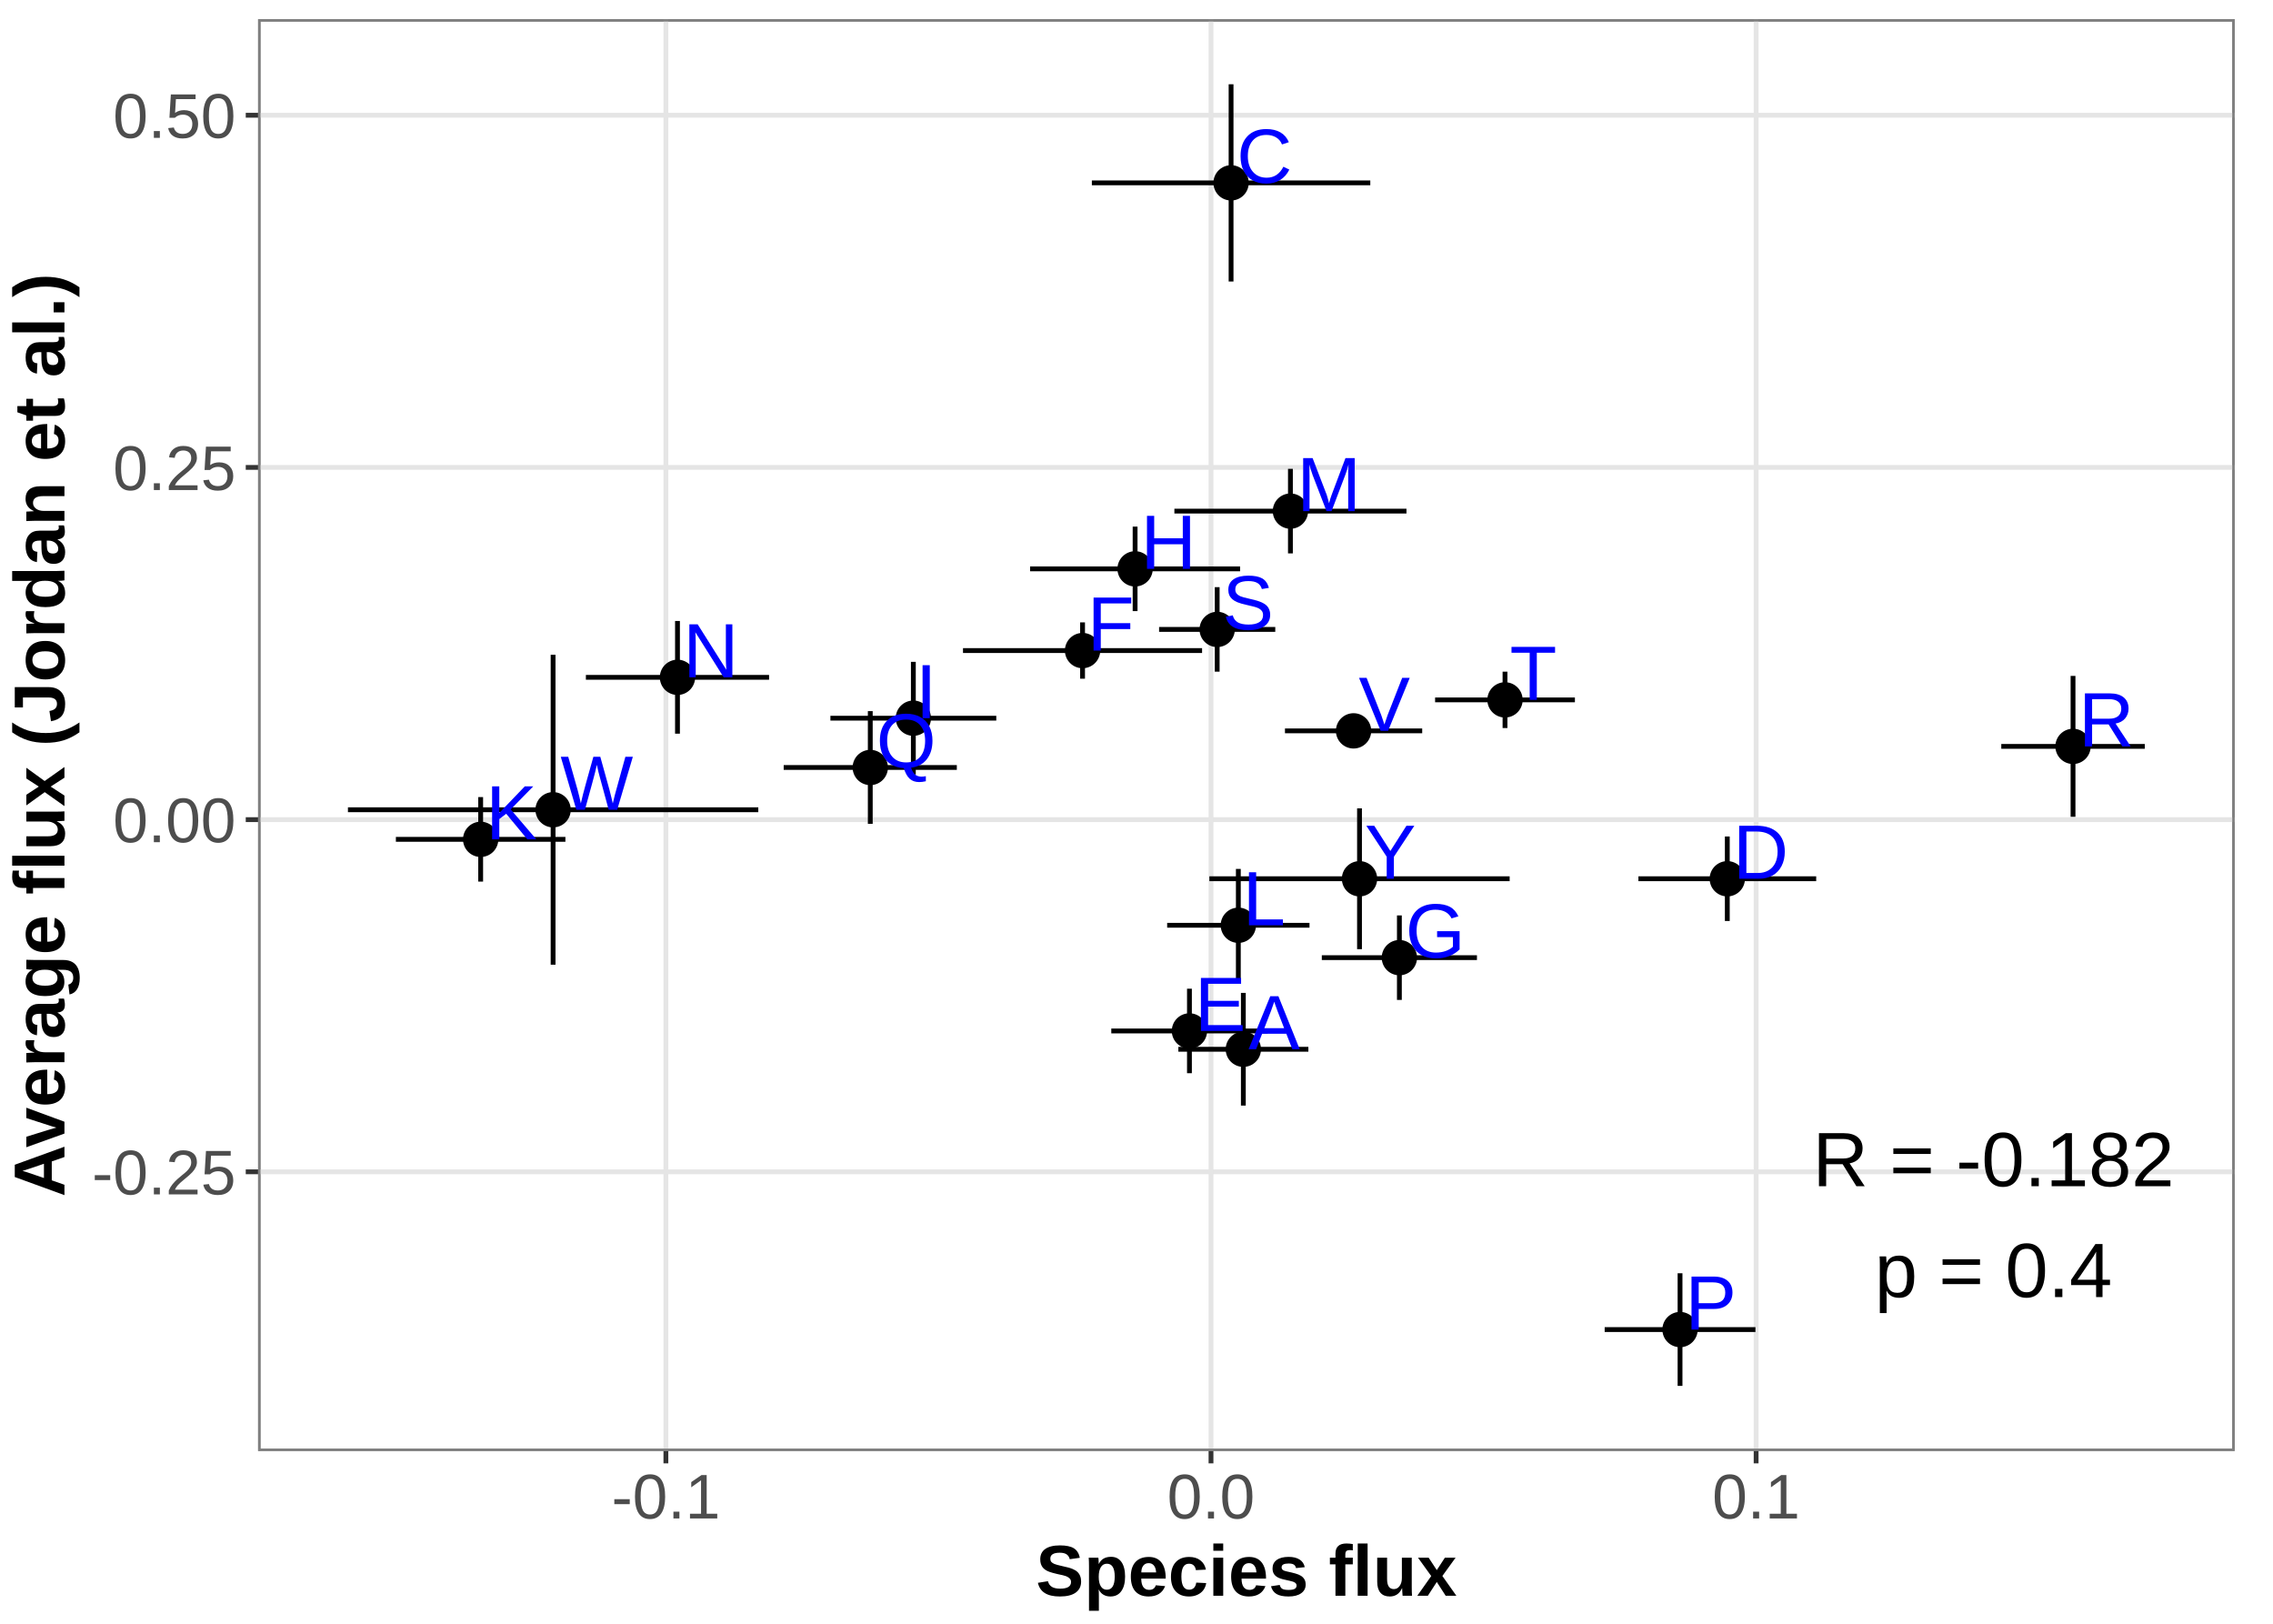
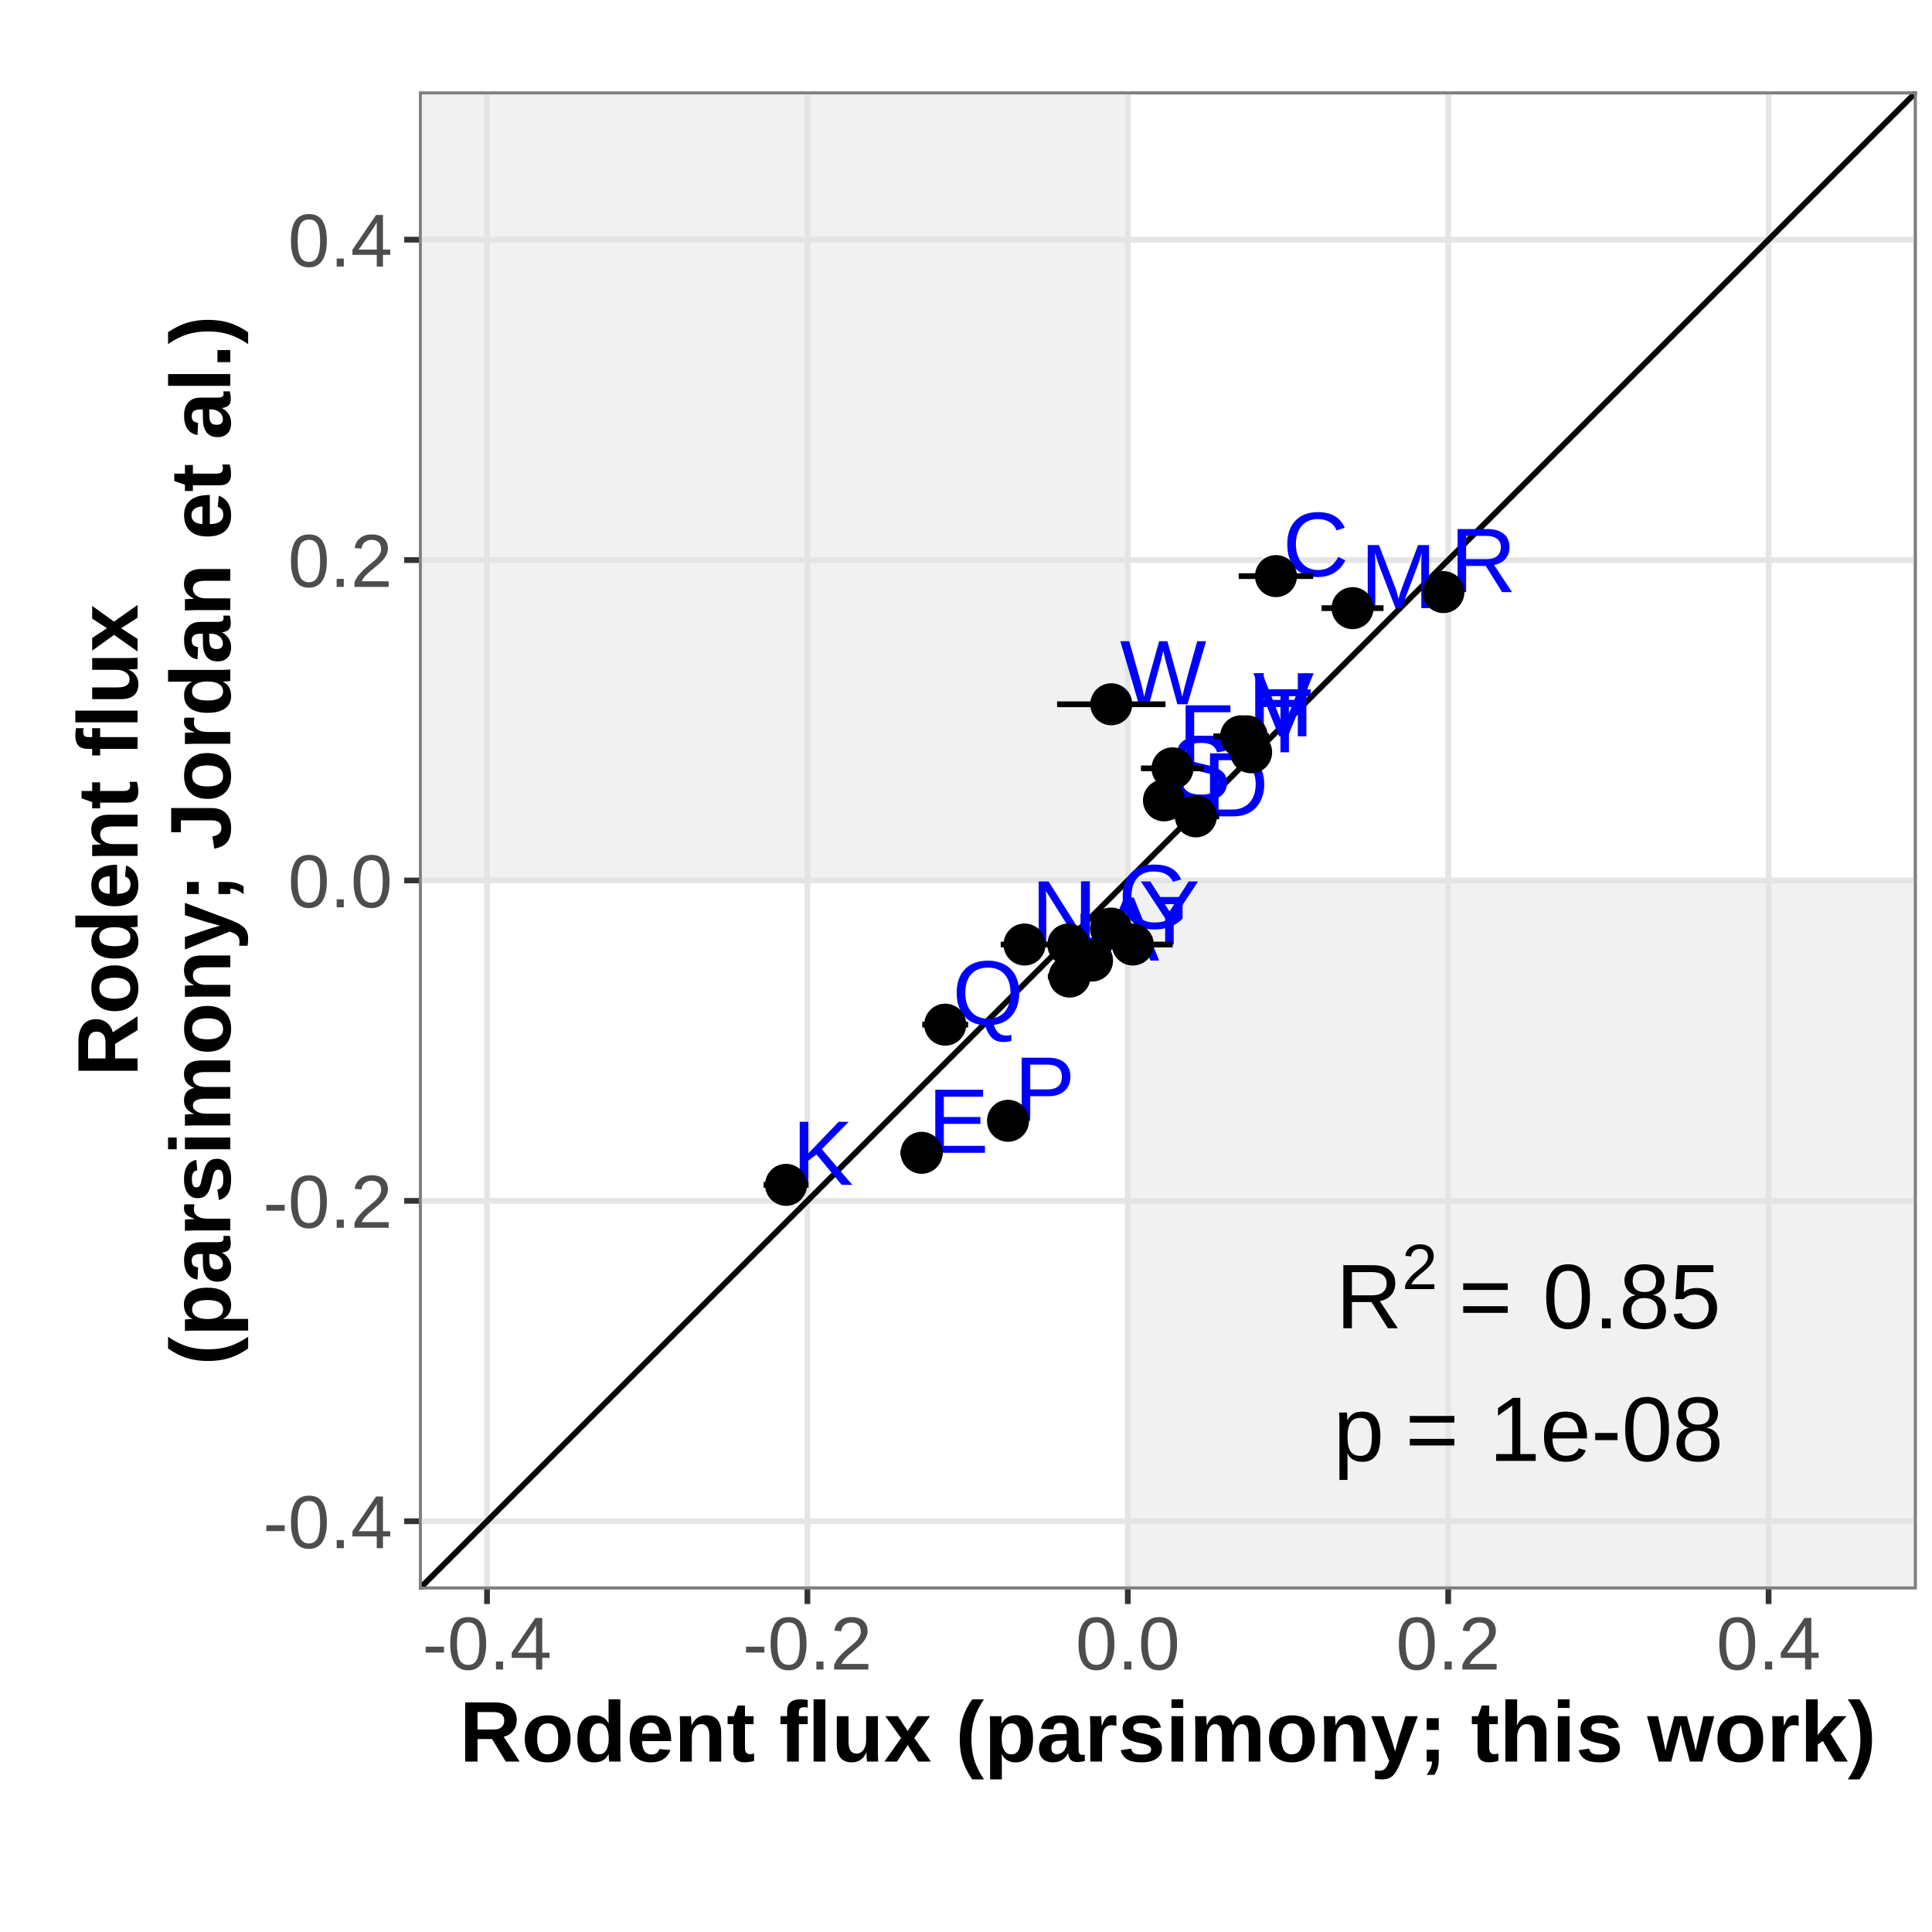
- <svg xmlns="http://www.w3.org/2000/svg" class="svglite" width="504.00pt" height="360.00pt" viewBox="0 0 504.00 360.00">
+ <svg xmlns="http://www.w3.org/2000/svg" class="svglite" width="360.00pt" height="360.00pt" viewBox="0 0 360.00 360.00">
  <defs>
    <style type="text/css">
    .svglite line, .svglite polyline, .svglite polygon, .svglite path, .svglite rect, .svglite circle {
      fill: none;
      stroke: #000000;
      stroke-linecap: round;
      stroke-linejoin: round;
      stroke-miterlimit: 10.00;
    }
    .svglite text {
      white-space: pre;
    }
  </style>
  </defs>
  <rect width="100%" height="100%" style="stroke: none; fill: #FFFFFF;" />
  <defs>
-     <clipPath id="cpMC4wMHw1MDQuMDB8MC4wMHwzNjAuMDA=">
-       <rect x="0.00" y="0.00" width="504.00" height="360.00" />
+     <clipPath id="cpMC4wMHwzNjAuMDB8MC4wMHwzNjAuMDA=">
+       <rect x="0.00" y="0.00" width="360.00" height="360.00" />
    </clipPath>
  </defs>
-   <g clip-path="url(#cpMC4wMHw1MDQuMDB8MC4wMHwzNjAuMDA=)">
-     <rect x="0.00" y="0.00" width="504.00" height="360.00" style="stroke-width: 1.07; stroke: #FFFFFF; fill: #FFFFFF;" />
-   </g>
+   <g clip-path="url(#cpMC4wMHwzNjAuMDB8MC4wMHwzNjAuMDA=)">
+ </g>
  <defs>
-     <clipPath id="cpNTcuMjN8NDk1LjUwfDQuMjV8MzIxLjcw">
-       <rect x="57.23" y="4.25" width="438.27" height="317.45" />
+     <clipPath id="cpMC4wMHwzNjAuMDB8MTQuMjF8MzQ1Ljc5">
+       <rect x="0.00" y="14.21" width="360.00" height="331.57" />
    </clipPath>
  </defs>
-   <g clip-path="url(#cpNTcuMjN8NDk1LjUwfDQuMjV8MzIxLjcw)">
-     <rect x="57.23" y="4.25" width="438.27" height="317.45" style="stroke-width: 1.07; stroke: #7F7F7F; fill: #FFFFFF;" />
-     <polyline points="57.23,259.80 495.50,259.80 " style="stroke-width: 1.07; stroke: #E5E5E5; stroke-linecap: butt;" />
-     <polyline points="57.23,181.72 495.50,181.72 " style="stroke-width: 1.07; stroke: #E5E5E5; stroke-linecap: butt;" />
-     <polyline points="57.23,103.63 495.50,103.63 " style="stroke-width: 1.07; stroke: #E5E5E5; stroke-linecap: butt;" />
-     <polyline points="57.23,25.55 495.50,25.55 " style="stroke-width: 1.07; stroke: #E5E5E5; stroke-linecap: butt;" />
-     <polyline points="147.65,321.70 147.65,4.25 " style="stroke-width: 1.07; stroke: #E5E5E5; stroke-linecap: butt;" />
-     <polyline points="268.52,321.70 268.52,4.25 " style="stroke-width: 1.07; stroke: #E5E5E5; stroke-linecap: butt;" />
-     <polyline points="389.39,321.70 389.39,4.25 " style="stroke-width: 1.07; stroke: #E5E5E5; stroke-linecap: butt;" />
-     <text x="442.01" y="262.99" text-anchor="middle" style="font-size: 17.07px; font-family: &quot;Arial&quot;;" textLength="89.62px" lengthAdjust="spacingAndGlyphs">R =  -0.182 </text>
-     <text x="442.01" y="287.57" text-anchor="middle" style="font-size: 17.07px; font-family: &quot;Arial&quot;;" textLength="62.12px" lengthAdjust="spacingAndGlyphs"> p =  0.4</text>
-     <line x1="261.28" y1="232.63" x2="290.11" y2="232.63" style="stroke-width: 1.07; stroke-linecap: butt;" />
-     <line x1="242.10" y1="40.54" x2="303.84" y2="40.54" style="stroke-width: 1.07; stroke-linecap: butt;" />
-     <line x1="363.29" y1="194.83" x2="402.71" y2="194.83" style="stroke-width: 1.07; stroke-linecap: butt;" />
-     <line x1="246.41" y1="228.57" x2="281.08" y2="228.57" style="stroke-width: 1.07; stroke-linecap: butt;" />
-     <line x1="213.53" y1="144.24" x2="266.54" y2="144.24" style="stroke-width: 1.07; stroke-linecap: butt;" />
-     <line x1="293.09" y1="212.32" x2="327.49" y2="212.32" style="stroke-width: 1.07; stroke-linecap: butt;" />
-     <line x1="228.40" y1="126.12" x2="274.97" y2="126.12" style="stroke-width: 1.07; stroke-linecap: butt;" />
-     <line x1="184.13" y1="159.23" x2="220.91" y2="159.23" style="stroke-width: 1.07; stroke-linecap: butt;" />
-     <line x1="87.78" y1="186.09" x2="125.37" y2="186.09" style="stroke-width: 1.07; stroke-linecap: butt;" />
-     <line x1="258.80" y1="205.14" x2="290.36" y2="205.14" style="stroke-width: 1.07; stroke-linecap: butt;" />
-     <line x1="260.40" y1="113.32" x2="311.86" y2="113.32" style="stroke-width: 1.07; stroke-linecap: butt;" />
-     <line x1="129.91" y1="150.17" x2="170.53" y2="150.17" style="stroke-width: 1.07; stroke-linecap: butt;" />
-     <line x1="355.81" y1="294.78" x2="389.24" y2="294.78" style="stroke-width: 1.07; stroke-linecap: butt;" />
-     <line x1="173.77" y1="170.16" x2="212.16" y2="170.16" style="stroke-width: 1.07; stroke-linecap: butt;" />
-     <line x1="443.75" y1="165.48" x2="475.57" y2="165.48" style="stroke-width: 1.07; stroke-linecap: butt;" />
-     <line x1="257.01" y1="139.55" x2="282.77" y2="139.55" style="stroke-width: 1.07; stroke-linecap: butt;" />
-     <line x1="318.21" y1="155.17" x2="349.21" y2="155.17" style="stroke-width: 1.07; stroke-linecap: butt;" />
-     <line x1="284.92" y1="162.04" x2="315.35" y2="162.04" style="stroke-width: 1.07; stroke-linecap: butt;" />
-     <line x1="77.15" y1="179.53" x2="168.14" y2="179.53" style="stroke-width: 1.07; stroke-linecap: butt;" />
-     <line x1="268.16" y1="194.83" x2="334.74" y2="194.83" style="stroke-width: 1.07; stroke-linecap: butt;" />
-     <circle cx="275.69" cy="232.63" r="2.84" style="stroke-width: 1.42; fill: #000000;" />
-     <circle cx="272.97" cy="40.54" r="2.84" style="stroke-width: 1.42; fill: #000000;" />
-     <circle cx="383.00" cy="194.83" r="2.84" style="stroke-width: 1.42; fill: #000000;" />
-     <circle cx="263.74" cy="228.57" r="2.84" style="stroke-width: 1.42; fill: #000000;" />
-     <circle cx="240.04" cy="144.24" r="2.84" style="stroke-width: 1.42; fill: #000000;" />
-     <circle cx="310.29" cy="212.32" r="2.84" style="stroke-width: 1.42; fill: #000000;" />
-     <circle cx="251.69" cy="126.12" r="2.84" style="stroke-width: 1.42; fill: #000000;" />
-     <circle cx="202.52" cy="159.23" r="2.84" style="stroke-width: 1.42; fill: #000000;" />
-     <circle cx="106.58" cy="186.09" r="2.84" style="stroke-width: 1.42; fill: #000000;" />
-     <circle cx="274.58" cy="205.14" r="2.84" style="stroke-width: 1.42; fill: #000000;" />
-     <circle cx="286.13" cy="113.32" r="2.84" style="stroke-width: 1.42; fill: #000000;" />
-     <circle cx="150.22" cy="150.17" r="2.84" style="stroke-width: 1.42; fill: #000000;" />
-     <circle cx="372.52" cy="294.78" r="2.84" style="stroke-width: 1.42; fill: #000000;" />
-     <circle cx="192.97" cy="170.16" r="2.84" style="stroke-width: 1.42; fill: #000000;" />
-     <circle cx="459.66" cy="165.48" r="2.84" style="stroke-width: 1.42; fill: #000000;" />
-     <circle cx="269.89" cy="139.55" r="2.84" style="stroke-width: 1.42; fill: #000000;" />
-     <circle cx="333.71" cy="155.17" r="2.84" style="stroke-width: 1.42; fill: #000000;" />
-     <circle cx="300.13" cy="162.04" r="2.84" style="stroke-width: 1.42; fill: #000000;" />
-     <circle cx="122.64" cy="179.53" r="2.84" style="stroke-width: 1.42; fill: #000000;" />
-     <circle cx="301.45" cy="194.83" r="2.84" style="stroke-width: 1.42; fill: #000000;" />
-     <line x1="275.69" y1="245.12" x2="275.69" y2="220.13" style="stroke-width: 1.07; stroke-linecap: butt;" />
-     <line x1="272.97" y1="62.41" x2="272.97" y2="18.68" style="stroke-width: 1.07; stroke-linecap: butt;" />
-     <line x1="383.00" y1="204.20" x2="383.00" y2="185.46" style="stroke-width: 1.07; stroke-linecap: butt;" />
-     <line x1="263.74" y1="237.94" x2="263.74" y2="219.20" style="stroke-width: 1.07; stroke-linecap: butt;" />
-     <line x1="240.04" y1="150.48" x2="240.04" y2="137.99" style="stroke-width: 1.07; stroke-linecap: butt;" />
-     <line x1="310.29" y1="221.69" x2="310.29" y2="202.96" style="stroke-width: 1.07; stroke-linecap: butt;" />
-     <line x1="251.69" y1="135.49" x2="251.69" y2="116.75" style="stroke-width: 1.07; stroke-linecap: butt;" />
-     <line x1="202.52" y1="171.72" x2="202.52" y2="146.74" style="stroke-width: 1.07; stroke-linecap: butt;" />
-     <line x1="106.58" y1="195.46" x2="106.58" y2="176.72" style="stroke-width: 1.07; stroke-linecap: butt;" />
-     <line x1="274.58" y1="217.63" x2="274.58" y2="192.65" style="stroke-width: 1.07; stroke-linecap: butt;" />
-     <line x1="286.13" y1="122.69" x2="286.13" y2="103.95" style="stroke-width: 1.07; stroke-linecap: butt;" />
-     <line x1="150.22" y1="162.66" x2="150.22" y2="137.68" style="stroke-width: 1.07; stroke-linecap: butt;" />
-     <line x1="372.52" y1="307.27" x2="372.52" y2="282.29" style="stroke-width: 1.07; stroke-linecap: butt;" />
-     <line x1="192.97" y1="182.65" x2="192.97" y2="157.67" style="stroke-width: 1.07; stroke-linecap: butt;" />
-     <line x1="459.66" y1="181.09" x2="459.66" y2="149.86" style="stroke-width: 1.07; stroke-linecap: butt;" />
-     <line x1="269.89" y1="148.92" x2="269.89" y2="130.18" style="stroke-width: 1.07; stroke-linecap: butt;" />
-     <line x1="333.71" y1="161.42" x2="333.71" y2="148.92" style="stroke-width: 1.07; stroke-linecap: butt;" />
-     <line x1="300.13" y1="165.16" x2="300.13" y2="158.92" style="stroke-width: 1.07; stroke-linecap: butt;" />
-     <line x1="122.64" y1="213.89" x2="122.64" y2="145.17" style="stroke-width: 1.07; stroke-linecap: butt;" />
-     <line x1="301.45" y1="210.45" x2="301.45" y2="179.22" style="stroke-width: 1.07; stroke-linecap: butt;" />
-     <circle cx="275.69" cy="232.63" r="2.84" style="stroke-width: 1.42; fill: #000000;" />
-     <circle cx="272.97" cy="40.54" r="2.84" style="stroke-width: 1.42; fill: #000000;" />
-     <circle cx="383.00" cy="194.83" r="2.84" style="stroke-width: 1.42; fill: #000000;" />
-     <circle cx="263.74" cy="228.57" r="2.84" style="stroke-width: 1.42; fill: #000000;" />
-     <circle cx="240.04" cy="144.24" r="2.84" style="stroke-width: 1.42; fill: #000000;" />
-     <circle cx="310.29" cy="212.32" r="2.84" style="stroke-width: 1.42; fill: #000000;" />
-     <circle cx="251.69" cy="126.12" r="2.84" style="stroke-width: 1.42; fill: #000000;" />
-     <circle cx="202.52" cy="159.23" r="2.84" style="stroke-width: 1.42; fill: #000000;" />
-     <circle cx="106.58" cy="186.09" r="2.84" style="stroke-width: 1.42; fill: #000000;" />
-     <circle cx="274.58" cy="205.14" r="2.84" style="stroke-width: 1.42; fill: #000000;" />
-     <circle cx="286.13" cy="113.32" r="2.84" style="stroke-width: 1.42; fill: #000000;" />
-     <circle cx="150.22" cy="150.17" r="2.84" style="stroke-width: 1.42; fill: #000000;" />
-     <circle cx="372.52" cy="294.78" r="2.84" style="stroke-width: 1.42; fill: #000000;" />
-     <circle cx="192.97" cy="170.16" r="2.84" style="stroke-width: 1.42; fill: #000000;" />
-     <circle cx="459.66" cy="165.48" r="2.84" style="stroke-width: 1.42; fill: #000000;" />
-     <circle cx="269.89" cy="139.55" r="2.84" style="stroke-width: 1.42; fill: #000000;" />
-     <circle cx="333.71" cy="155.17" r="2.84" style="stroke-width: 1.42; fill: #000000;" />
-     <circle cx="300.13" cy="162.04" r="2.84" style="stroke-width: 1.42; fill: #000000;" />
-     <circle cx="122.64" cy="179.53" r="2.84" style="stroke-width: 1.42; fill: #000000;" />
-     <circle cx="301.45" cy="194.83" r="2.84" style="stroke-width: 1.42; fill: #000000;" />
-     <circle cx="275.69" cy="232.63" r="3.56" style="stroke-width: 0.71; fill: #000000;" />
-     <circle cx="272.97" cy="40.54" r="3.56" style="stroke-width: 0.71; fill: #000000;" />
-     <circle cx="383.00" cy="194.83" r="3.56" style="stroke-width: 0.71; fill: #000000;" />
-     <circle cx="263.74" cy="228.57" r="3.56" style="stroke-width: 0.71; fill: #000000;" />
-     <circle cx="240.04" cy="144.24" r="3.56" style="stroke-width: 0.71; fill: #000000;" />
-     <circle cx="310.29" cy="212.32" r="3.56" style="stroke-width: 0.71; fill: #000000;" />
-     <circle cx="251.69" cy="126.12" r="3.56" style="stroke-width: 0.71; fill: #000000;" />
-     <circle cx="202.52" cy="159.23" r="3.56" style="stroke-width: 0.71; fill: #000000;" />
-     <circle cx="106.58" cy="186.09" r="3.56" style="stroke-width: 0.71; fill: #000000;" />
-     <circle cx="274.58" cy="205.14" r="3.56" style="stroke-width: 0.71; fill: #000000;" />
-     <circle cx="286.13" cy="113.32" r="3.56" style="stroke-width: 0.71; fill: #000000;" />
-     <circle cx="150.22" cy="150.17" r="3.56" style="stroke-width: 0.71; fill: #000000;" />
-     <circle cx="372.52" cy="294.78" r="3.56" style="stroke-width: 0.71; fill: #000000;" />
-     <circle cx="192.97" cy="170.16" r="3.56" style="stroke-width: 0.71; fill: #000000;" />
-     <circle cx="459.66" cy="165.48" r="3.56" style="stroke-width: 0.71; fill: #000000;" />
-     <circle cx="269.89" cy="139.55" r="3.56" style="stroke-width: 0.71; fill: #000000;" />
-     <circle cx="333.71" cy="155.17" r="3.56" style="stroke-width: 0.71; fill: #000000;" />
-     <circle cx="300.13" cy="162.04" r="3.56" style="stroke-width: 0.71; fill: #000000;" />
-     <circle cx="122.64" cy="179.53" r="3.56" style="stroke-width: 0.71; fill: #000000;" />
-     <circle cx="301.45" cy="194.83" r="3.56" style="stroke-width: 0.71; fill: #000000;" />
-     <text x="276.83" y="232.63" style="font-size: 17.07px;fill: #0000FF; font-family: &quot;Arial&quot;;" textLength="11.38px" lengthAdjust="spacingAndGlyphs">A</text>
-     <text x="274.20" y="40.54" style="font-size: 17.07px;fill: #0000FF; font-family: &quot;Arial&quot;;" textLength="12.33px" lengthAdjust="spacingAndGlyphs">C</text>
-     <text x="384.23" y="194.83" style="font-size: 17.07px;fill: #0000FF; font-family: &quot;Arial&quot;;" textLength="12.33px" lengthAdjust="spacingAndGlyphs">D</text>
-     <text x="264.88" y="228.57" style="font-size: 17.07px;fill: #0000FF; font-family: &quot;Arial&quot;;" textLength="11.38px" lengthAdjust="spacingAndGlyphs">E</text>
-     <text x="241.08" y="144.24" style="font-size: 17.07px;fill: #0000FF; font-family: &quot;Arial&quot;;" textLength="10.43px" lengthAdjust="spacingAndGlyphs">F</text>
-     <text x="311.62" y="212.32" style="font-size: 17.07px;fill: #0000FF; font-family: &quot;Arial&quot;;" textLength="13.27px" lengthAdjust="spacingAndGlyphs">G</text>
-     <text x="252.92" y="126.12" style="font-size: 17.07px;fill: #0000FF; font-family: &quot;Arial&quot;;" textLength="12.33px" lengthAdjust="spacingAndGlyphs">H</text>
-     <text x="202.99" y="159.23" style="font-size: 17.07px;fill: #0000FF; font-family: &quot;Arial&quot;;" textLength="4.74px" lengthAdjust="spacingAndGlyphs">I</text>
-     <text x="107.71" y="186.09" style="font-size: 17.07px;fill: #0000FF; font-family: &quot;Arial&quot;;" textLength="11.38px" lengthAdjust="spacingAndGlyphs">K</text>
-     <text x="275.53" y="205.14" style="font-size: 17.07px;fill: #0000FF; font-family: &quot;Arial&quot;;" textLength="9.49px" lengthAdjust="spacingAndGlyphs">L</text>
-     <text x="287.55" y="113.32" style="font-size: 17.07px;fill: #0000FF; font-family: &quot;Arial&quot;;" textLength="14.21px" lengthAdjust="spacingAndGlyphs">M</text>
-     <text x="151.45" y="150.17" style="font-size: 17.07px;fill: #0000FF; font-family: &quot;Arial&quot;;" textLength="12.33px" lengthAdjust="spacingAndGlyphs">N</text>
-     <text x="373.66" y="294.78" style="font-size: 17.07px;fill: #0000FF; font-family: &quot;Arial&quot;;" textLength="11.38px" lengthAdjust="spacingAndGlyphs">P</text>
-     <text x="194.29" y="170.16" style="font-size: 17.07px;fill: #0000FF; font-family: &quot;Arial&quot;;" textLength="13.27px" lengthAdjust="spacingAndGlyphs">Q</text>
-     <text x="460.89" y="165.48" style="font-size: 17.07px;fill: #0000FF; font-family: &quot;Arial&quot;;" textLength="12.33px" lengthAdjust="spacingAndGlyphs">R</text>
-     <text x="271.03" y="139.55" style="font-size: 17.07px;fill: #0000FF; font-family: &quot;Arial&quot;;" textLength="11.38px" lengthAdjust="spacingAndGlyphs">S</text>
-     <text x="334.76" y="155.17" style="font-size: 17.07px;fill: #0000FF; font-family: &quot;Arial&quot;;" textLength="10.43px" lengthAdjust="spacingAndGlyphs">T</text>
-     <text x="301.27" y="162.04" style="font-size: 17.07px;fill: #0000FF; font-family: &quot;Arial&quot;;" textLength="11.38px" lengthAdjust="spacingAndGlyphs">V</text>
-     <text x="124.26" y="179.53" style="font-size: 17.07px;fill: #0000FF; font-family: &quot;Arial&quot;;" textLength="16.11px" lengthAdjust="spacingAndGlyphs">W</text>
-     <text x="302.59" y="194.83" style="font-size: 17.07px;fill: #0000FF; font-family: &quot;Arial&quot;;" textLength="11.38px" lengthAdjust="spacingAndGlyphs">Y</text>
-     <rect x="57.23" y="4.25" width="438.27" height="317.45" style="stroke-width: 1.07; stroke: #7F7F7F;" />
+   <g clip-path="url(#cpMC4wMHwzNjAuMDB8MTQuMjF8MzQ1Ljc5)">
+     <rect x="0.00" y="14.21" width="360.00" height="331.57" style="stroke-width: 1.07; stroke: #FFFFFF; fill: #FFFFFF;" />
  </g>
-   <g clip-path="url(#cpMC4wMHw1MDQuMDB8MC4wMHwzNjAuMDA=)">
-     <text x="52.30" y="264.81" text-anchor="end" style="font-size: 14.00px;fill: #4D4D4D; font-family: &quot;Arial&quot;;" textLength="31.90px" lengthAdjust="spacingAndGlyphs">-0.25</text>
-     <text x="52.30" y="186.73" text-anchor="end" style="font-size: 14.00px;fill: #4D4D4D; font-family: &quot;Arial&quot;;" textLength="27.24px" lengthAdjust="spacingAndGlyphs">0.00</text>
-     <text x="52.30" y="108.65" text-anchor="end" style="font-size: 14.00px;fill: #4D4D4D; font-family: &quot;Arial&quot;;" textLength="27.24px" lengthAdjust="spacingAndGlyphs">0.25</text>
-     <text x="52.30" y="30.56" text-anchor="end" style="font-size: 14.00px;fill: #4D4D4D; font-family: &quot;Arial&quot;;" textLength="27.24px" lengthAdjust="spacingAndGlyphs">0.50</text>
-     <polyline points="54.49,259.80 57.23,259.80 " style="stroke-width: 1.07; stroke: #333333; stroke-linecap: butt;" />
-     <polyline points="54.49,181.72 57.23,181.72 " style="stroke-width: 1.07; stroke: #333333; stroke-linecap: butt;" />
-     <polyline points="54.49,103.63 57.23,103.63 " style="stroke-width: 1.07; stroke: #333333; stroke-linecap: butt;" />
-     <polyline points="54.49,25.55 57.23,25.55 " style="stroke-width: 1.07; stroke: #333333; stroke-linecap: butt;" />
-     <polyline points="147.65,324.44 147.65,321.70 " style="stroke-width: 1.07; stroke: #333333; stroke-linecap: butt;" />
-     <polyline points="268.52,324.44 268.52,321.70 " style="stroke-width: 1.07; stroke: #333333; stroke-linecap: butt;" />
-     <polyline points="389.39,324.44 389.39,321.70 " style="stroke-width: 1.07; stroke: #333333; stroke-linecap: butt;" />
-     <text x="147.65" y="336.66" text-anchor="middle" style="font-size: 14.00px;fill: #4D4D4D; font-family: &quot;Arial&quot;;" textLength="24.11px" lengthAdjust="spacingAndGlyphs">-0.1</text>
-     <text x="268.52" y="336.66" text-anchor="middle" style="font-size: 14.00px;fill: #4D4D4D; font-family: &quot;Arial&quot;;" textLength="19.45px" lengthAdjust="spacingAndGlyphs">0.0</text>
-     <text x="389.39" y="336.66" text-anchor="middle" style="font-size: 14.00px;fill: #4D4D4D; font-family: &quot;Arial&quot;;" textLength="19.45px" lengthAdjust="spacingAndGlyphs">0.1</text>
-     <text x="276.36" y="353.80" text-anchor="middle" style="font-size: 16.00px; font-weight: bold; font-family: &quot;Arial&quot;;" textLength="93.36px" lengthAdjust="spacingAndGlyphs">Species flux</text>
-     <text transform="translate(14.29,162.98) rotate(-90)" text-anchor="middle" style="font-size: 16.00px; font-weight: bold; font-family: &quot;Arial&quot;;" textLength="204.78px" lengthAdjust="spacingAndGlyphs">Average flux (Jordan et al.)</text>
+   <g clip-path="url(#cpMC4wMHwzNjAuMDB8MC4wMHwzNjAuMDA=)">
+ </g>
+   <defs>
+     <clipPath id="cpNzguMDZ8MzU3LjE3fDE3LjA1fDI5Ni4xNQ==">
+       <rect x="78.06" y="17.05" width="279.10" height="279.10" />
+     </clipPath>
+   </defs>
+   <g clip-path="url(#cpNzguMDZ8MzU3LjE3fDE3LjA1fDI5Ni4xNQ==)">
+     <rect x="78.06" y="17.05" width="279.10" height="279.10" style="stroke-width: 1.07; stroke: #7F7F7F; fill: #FFFFFF;" />
+     <polyline points="78.06,283.46 357.17,283.46 " style="stroke-width: 1.07; stroke: #E5E5E5; stroke-linecap: butt;" />
+     <polyline points="78.06,223.76 357.17,223.76 " style="stroke-width: 1.07; stroke: #E5E5E5; stroke-linecap: butt;" />
+     <polyline points="78.06,164.06 357.17,164.06 " style="stroke-width: 1.07; stroke: #E5E5E5; stroke-linecap: butt;" />
+     <polyline points="78.06,104.36 357.17,104.36 " style="stroke-width: 1.07; stroke: #E5E5E5; stroke-linecap: butt;" />
+     <polyline points="78.06,44.66 357.17,44.66 " style="stroke-width: 1.07; stroke: #E5E5E5; stroke-linecap: butt;" />
+     <polyline points="90.75,296.15 90.75,17.05 " style="stroke-width: 1.07; stroke: #E5E5E5; stroke-linecap: butt;" />
+     <polyline points="150.45,296.15 150.45,17.05 " style="stroke-width: 1.07; stroke: #E5E5E5; stroke-linecap: butt;" />
+     <polyline points="210.15,296.15 210.15,17.05 " style="stroke-width: 1.07; stroke: #E5E5E5; stroke-linecap: butt;" />
+     <polyline points="269.85,296.15 269.85,17.05 " style="stroke-width: 1.07; stroke: #E5E5E5; stroke-linecap: butt;" />
+     <polyline points="329.55,296.15 329.55,17.05 " style="stroke-width: 1.07; stroke: #E5E5E5; stroke-linecap: butt;" />
+     <rect x="210.15" y="164.06" width="147.01" height="132.09" style="stroke-width: 1.07; stroke: none; stroke-linecap: butt; stroke-linejoin: miter; fill: #E5E5E5; fill-opacity: 0.50;" />
+     <rect x="78.06" y="17.05" width="132.09" height="147.01" style="stroke-width: 1.07; stroke: none; stroke-linecap: butt; stroke-linejoin: miter; fill: #E5E5E5; fill-opacity: 0.50;" />
+     <line x1="-201.04" y1="575.25" x2="636.27" y2="-262.06" style="stroke-width: 1.07; stroke-linecap: butt;" />
+     <text x="248.91" y="247.50" style="font-size: 17.07px; font-family: &quot;Arial&quot;;" textLength="12.33px" lengthAdjust="spacingAndGlyphs">R</text>
+     <text x="261.23" y="240.20" style="font-size: 11.95px; font-family: &quot;Arial&quot;;" textLength="6.64px" lengthAdjust="spacingAndGlyphs">2</text>
+     <text x="271.82" y="247.50" style="font-size: 17.07px; font-family: &quot;Arial&quot;;" textLength="11.67px" lengthAdjust="spacingAndGlyphs">=</text>
+     <text x="287.44" y="247.50" style="font-size: 17.07px; font-family: &quot;Arial&quot;;" textLength="33.21px" lengthAdjust="spacingAndGlyphs">0.85</text>
+     <text x="248.43" y="272.22" style="font-size: 17.07px; font-family: &quot;Arial&quot;;" textLength="9.49px" lengthAdjust="spacingAndGlyphs">p</text>
+     <text x="261.87" y="272.22" style="font-size: 17.07px; font-family: &quot;Arial&quot;;" textLength="11.67px" lengthAdjust="spacingAndGlyphs">=</text>
+     <text x="277.49" y="272.22" style="font-size: 17.07px; font-family: &quot;Arial&quot;;" textLength="43.64px" lengthAdjust="spacingAndGlyphs">1e-08</text>
+     <text x="204.63" y="178.99" style="font-size: 17.07px;fill: #0000FF; font-family: &quot;Arial&quot;;" textLength="11.38px" lengthAdjust="spacingAndGlyphs">A</text>
+     <text x="238.99" y="107.35" style="font-size: 17.07px;fill: #0000FF; font-family: &quot;Arial&quot;;" textLength="12.33px" lengthAdjust="spacingAndGlyphs">C</text>
+     <text x="224.06" y="152.12" style="font-size: 17.07px;fill: #0000FF; font-family: &quot;Arial&quot;;" textLength="12.33px" lengthAdjust="spacingAndGlyphs">D</text>
+     <text x="172.87" y="214.81" style="font-size: 17.07px;fill: #0000FF; font-family: &quot;Arial&quot;;" textLength="11.38px" lengthAdjust="spacingAndGlyphs">E</text>
+     <text x="219.52" y="143.17" style="font-size: 17.07px;fill: #0000FF; font-family: &quot;Arial&quot;;" textLength="10.43px" lengthAdjust="spacingAndGlyphs">F</text>
+     <text x="208.34" y="173.02" style="font-size: 17.07px;fill: #0000FF; font-family: &quot;Arial&quot;;" textLength="13.27px" lengthAdjust="spacingAndGlyphs">G</text>
+     <text x="232.49" y="137.20" style="font-size: 17.07px;fill: #0000FF; font-family: &quot;Arial&quot;;" textLength="12.33px" lengthAdjust="spacingAndGlyphs">H</text>
+     <text x="199.77" y="181.97" style="font-size: 17.07px;fill: #0000FF; font-family: &quot;Arial&quot;;" textLength="4.74px" lengthAdjust="spacingAndGlyphs">I</text>
+     <text x="147.61" y="220.78" style="font-size: 17.07px;fill: #0000FF; font-family: &quot;Arial&quot;;" textLength="11.38px" lengthAdjust="spacingAndGlyphs">K</text>
+     <text x="200.02" y="176.00" style="font-size: 17.07px;fill: #0000FF; font-family: &quot;Arial&quot;;" textLength="9.49px" lengthAdjust="spacingAndGlyphs">L</text>
+     <text x="253.45" y="113.32" style="font-size: 17.07px;fill: #0000FF; font-family: &quot;Arial&quot;;" textLength="14.21px" lengthAdjust="spacingAndGlyphs">M</text>
+     <text x="192.14" y="176.00" style="font-size: 17.07px;fill: #0000FF; font-family: &quot;Arial&quot;;" textLength="12.33px" lengthAdjust="spacingAndGlyphs">N</text>
+     <text x="188.97" y="208.84" style="font-size: 17.07px;fill: #0000FF; font-family: &quot;Arial&quot;;" textLength="11.38px" lengthAdjust="spacingAndGlyphs">P</text>
+     <text x="177.45" y="190.93" style="font-size: 17.07px;fill: #0000FF; font-family: &quot;Arial&quot;;" textLength="13.27px" lengthAdjust="spacingAndGlyphs">Q</text>
+     <text x="270.19" y="110.33" style="font-size: 17.07px;fill: #0000FF; font-family: &quot;Arial&quot;;" textLength="12.33px" lengthAdjust="spacingAndGlyphs">R</text>
+     <text x="218.02" y="149.14" style="font-size: 17.07px;fill: #0000FF; font-family: &quot;Arial&quot;;" textLength="11.38px" lengthAdjust="spacingAndGlyphs">S</text>
+     <text x="234.17" y="140.18" style="font-size: 17.07px;fill: #0000FF; font-family: &quot;Arial&quot;;" textLength="10.43px" lengthAdjust="spacingAndGlyphs">T</text>
+     <text x="233.47" y="137.20" style="font-size: 17.07px;fill: #0000FF; font-family: &quot;Arial&quot;;" textLength="11.38px" lengthAdjust="spacingAndGlyphs">V</text>
+     <text x="208.68" y="131.23" style="font-size: 17.07px;fill: #0000FF; font-family: &quot;Arial&quot;;" textLength="16.11px" lengthAdjust="spacingAndGlyphs">W</text>
+     <text x="212.22" y="176.00" style="font-size: 17.07px;fill: #0000FF; font-family: &quot;Arial&quot;;" textLength="11.38px" lengthAdjust="spacingAndGlyphs">Y</text>
+     <line x1="200.33" y1="178.99" x2="206.65" y2="178.99" style="stroke-width: 1.07; stroke-linecap: butt;" />
+     <line x1="230.82" y1="107.35" x2="244.70" y2="107.35" style="stroke-width: 1.07; stroke-linecap: butt;" />
+     <line x1="218.49" y1="152.12" x2="227.17" y2="152.12" style="stroke-width: 1.07; stroke-linecap: butt;" />
+     <line x1="167.82" y1="214.81" x2="175.65" y2="214.81" style="stroke-width: 1.07; stroke-linecap: butt;" />
+     <line x1="212.60" y1="143.17" x2="224.35" y2="143.17" style="stroke-width: 1.07; stroke-linecap: butt;" />
+     <line x1="203.22" y1="173.02" x2="210.81" y2="173.02" style="stroke-width: 1.07; stroke-linecap: butt;" />
+     <line x1="226.08" y1="137.20" x2="236.44" y2="137.20" style="stroke-width: 1.07; stroke-linecap: butt;" />
+     <line x1="195.25" y1="181.97" x2="203.34" y2="181.97" style="stroke-width: 1.07; stroke-linecap: butt;" />
+     <line x1="142.28" y1="220.78" x2="150.66" y2="220.78" style="stroke-width: 1.07; stroke-linecap: butt;" />
+     <line x1="195.54" y1="176.00" x2="202.61" y2="176.00" style="stroke-width: 1.07; stroke-linecap: butt;" />
+     <line x1="246.26" y1="113.32" x2="257.80" y2="113.32" style="stroke-width: 1.07; stroke-linecap: butt;" />
+     <line x1="186.47" y1="176.00" x2="195.35" y2="176.00" style="stroke-width: 1.07; stroke-linecap: butt;" />
+     <line x1="184.11" y1="208.84" x2="191.54" y2="208.84" style="stroke-width: 1.07; stroke-linecap: butt;" />
+     <line x1="171.85" y1="190.93" x2="180.40" y2="190.93" style="stroke-width: 1.07; stroke-linecap: butt;" />
+     <line x1="265.41" y1="110.33" x2="272.50" y2="110.33" style="stroke-width: 1.07; stroke-linecap: butt;" />
+     <line x1="214.07" y1="149.14" x2="219.70" y2="149.14" style="stroke-width: 1.07; stroke-linecap: butt;" />
+     <line x1="229.74" y1="140.18" x2="236.52" y2="140.18" style="stroke-width: 1.07; stroke-linecap: butt;" />
+     <line x1="228.98" y1="137.20" x2="235.69" y2="137.20" style="stroke-width: 1.07; stroke-linecap: butt;" />
+     <line x1="196.97" y1="131.23" x2="217.18" y2="131.23" style="stroke-width: 1.07; stroke-linecap: butt;" />
+     <line x1="203.64" y1="176.00" x2="218.51" y2="176.00" style="stroke-width: 1.07; stroke-linecap: butt;" />
+     <circle cx="203.49" cy="178.99" r="2.84" style="stroke-width: 1.42; fill: #000000;" />
+     <circle cx="237.76" cy="107.35" r="2.84" style="stroke-width: 1.42; fill: #000000;" />
+     <circle cx="222.83" cy="152.12" r="2.84" style="stroke-width: 1.42; fill: #000000;" />
+     <circle cx="171.73" cy="214.81" r="2.84" style="stroke-width: 1.42; fill: #000000;" />
+     <circle cx="218.48" cy="143.17" r="2.84" style="stroke-width: 1.42; fill: #000000;" />
+     <circle cx="207.01" cy="173.02" r="2.84" style="stroke-width: 1.42; fill: #000000;" />
+     <circle cx="231.26" cy="137.20" r="2.84" style="stroke-width: 1.42; fill: #000000;" />
+     <circle cx="199.30" cy="181.97" r="2.84" style="stroke-width: 1.42; fill: #000000;" />
+     <circle cx="146.47" cy="220.78" r="2.84" style="stroke-width: 1.42; fill: #000000;" />
+     <circle cx="199.07" cy="176.00" r="2.84" style="stroke-width: 1.42; fill: #000000;" />
+     <circle cx="252.03" cy="113.32" r="2.84" style="stroke-width: 1.42; fill: #000000;" />
+     <circle cx="190.91" cy="176.00" r="2.84" style="stroke-width: 1.42; fill: #000000;" />
+     <circle cx="187.83" cy="208.84" r="2.84" style="stroke-width: 1.42; fill: #000000;" />
+     <circle cx="176.13" cy="190.93" r="2.84" style="stroke-width: 1.42; fill: #000000;" />
+     <circle cx="268.96" cy="110.33" r="2.84" style="stroke-width: 1.42; fill: #000000;" />
+     <circle cx="216.89" cy="149.14" r="2.84" style="stroke-width: 1.42; fill: #000000;" />
+     <circle cx="233.13" cy="140.18" r="2.84" style="stroke-width: 1.42; fill: #000000;" />
+     <circle cx="232.33" cy="137.20" r="2.84" style="stroke-width: 1.42; fill: #000000;" />
+     <circle cx="207.07" cy="131.23" r="2.84" style="stroke-width: 1.42; fill: #000000;" />
+     <circle cx="211.08" cy="176.00" r="2.84" style="stroke-width: 1.42; fill: #000000;" />
+     <circle cx="203.49" cy="178.99" r="3.56" style="stroke-width: 0.71; fill: #000000;" />
+     <circle cx="237.76" cy="107.35" r="3.56" style="stroke-width: 0.71; fill: #000000;" />
+     <circle cx="222.83" cy="152.12" r="3.56" style="stroke-width: 0.71; fill: #000000;" />
+     <circle cx="171.73" cy="214.81" r="3.56" style="stroke-width: 0.71; fill: #000000;" />
+     <circle cx="218.48" cy="143.17" r="3.56" style="stroke-width: 0.71; fill: #000000;" />
+     <circle cx="207.01" cy="173.02" r="3.56" style="stroke-width: 0.71; fill: #000000;" />
+     <circle cx="231.26" cy="137.20" r="3.56" style="stroke-width: 0.71; fill: #000000;" />
+     <circle cx="199.30" cy="181.97" r="3.56" style="stroke-width: 0.71; fill: #000000;" />
+     <circle cx="146.47" cy="220.78" r="3.56" style="stroke-width: 0.71; fill: #000000;" />
+     <circle cx="199.07" cy="176.00" r="3.56" style="stroke-width: 0.71; fill: #000000;" />
+     <circle cx="252.03" cy="113.32" r="3.56" style="stroke-width: 0.71; fill: #000000;" />
+     <circle cx="190.91" cy="176.00" r="3.56" style="stroke-width: 0.71; fill: #000000;" />
+     <circle cx="187.83" cy="208.84" r="3.56" style="stroke-width: 0.71; fill: #000000;" />
+     <circle cx="176.13" cy="190.93" r="3.56" style="stroke-width: 0.71; fill: #000000;" />
+     <circle cx="268.96" cy="110.33" r="3.56" style="stroke-width: 0.71; fill: #000000;" />
+     <circle cx="216.89" cy="149.14" r="3.56" style="stroke-width: 0.71; fill: #000000;" />
+     <circle cx="233.13" cy="140.18" r="3.56" style="stroke-width: 0.71; fill: #000000;" />
+     <circle cx="232.33" cy="137.20" r="3.56" style="stroke-width: 0.71; fill: #000000;" />
+     <circle cx="207.07" cy="131.23" r="3.56" style="stroke-width: 0.71; fill: #000000;" />
+     <circle cx="211.08" cy="176.00" r="3.56" style="stroke-width: 0.71; fill: #000000;" />
+     <rect x="78.06" y="17.05" width="279.10" height="279.10" style="stroke-width: 1.07; stroke: #7F7F7F;" />
+   </g>
+   <g clip-path="url(#cpMC4wMHwzNjAuMDB8MC4wMHwzNjAuMDA=)">
+     <text x="73.13" y="288.48" text-anchor="end" style="font-size: 14.00px;fill: #4D4D4D; font-family: &quot;Arial&quot;;" textLength="24.11px" lengthAdjust="spacingAndGlyphs">-0.4</text>
+     <text x="73.13" y="228.77" text-anchor="end" style="font-size: 14.00px;fill: #4D4D4D; font-family: &quot;Arial&quot;;" textLength="24.11px" lengthAdjust="spacingAndGlyphs">-0.2</text>
+     <text x="73.13" y="169.07" text-anchor="end" style="font-size: 14.00px;fill: #4D4D4D; font-family: &quot;Arial&quot;;" textLength="19.45px" lengthAdjust="spacingAndGlyphs">0.0</text>
+     <text x="73.13" y="109.37" text-anchor="end" style="font-size: 14.00px;fill: #4D4D4D; font-family: &quot;Arial&quot;;" textLength="19.45px" lengthAdjust="spacingAndGlyphs">0.2</text>
+     <text x="73.13" y="49.67" text-anchor="end" style="font-size: 14.00px;fill: #4D4D4D; font-family: &quot;Arial&quot;;" textLength="19.45px" lengthAdjust="spacingAndGlyphs">0.4</text>
+     <polyline points="75.32,283.46 78.06,283.46 " style="stroke-width: 1.07; stroke: #333333; stroke-linecap: butt;" />
+     <polyline points="75.32,223.76 78.06,223.76 " style="stroke-width: 1.07; stroke: #333333; stroke-linecap: butt;" />
+     <polyline points="75.32,164.06 78.06,164.06 " style="stroke-width: 1.07; stroke: #333333; stroke-linecap: butt;" />
+     <polyline points="75.32,104.36 78.06,104.36 " style="stroke-width: 1.07; stroke: #333333; stroke-linecap: butt;" />
+     <polyline points="75.32,44.66 78.06,44.66 " style="stroke-width: 1.07; stroke: #333333; stroke-linecap: butt;" />
+     <polyline points="90.75,298.89 90.75,296.15 " style="stroke-width: 1.07; stroke: #333333; stroke-linecap: butt;" />
+     <polyline points="150.45,298.89 150.45,296.15 " style="stroke-width: 1.07; stroke: #333333; stroke-linecap: butt;" />
+     <polyline points="210.15,298.89 210.15,296.15 " style="stroke-width: 1.07; stroke: #333333; stroke-linecap: butt;" />
+     <polyline points="269.85,298.89 269.85,296.15 " style="stroke-width: 1.07; stroke: #333333; stroke-linecap: butt;" />
+     <polyline points="329.55,298.89 329.55,296.15 " style="stroke-width: 1.07; stroke: #333333; stroke-linecap: butt;" />
+     <text x="90.75" y="311.10" text-anchor="middle" style="font-size: 14.00px;fill: #4D4D4D; font-family: &quot;Arial&quot;;" textLength="24.11px" lengthAdjust="spacingAndGlyphs">-0.4</text>
+     <text x="150.45" y="311.10" text-anchor="middle" style="font-size: 14.00px;fill: #4D4D4D; font-family: &quot;Arial&quot;;" textLength="24.11px" lengthAdjust="spacingAndGlyphs">-0.2</text>
+     <text x="210.15" y="311.10" text-anchor="middle" style="font-size: 14.00px;fill: #4D4D4D; font-family: &quot;Arial&quot;;" textLength="19.45px" lengthAdjust="spacingAndGlyphs">0.0</text>
+     <text x="269.85" y="311.10" text-anchor="middle" style="font-size: 14.00px;fill: #4D4D4D; font-family: &quot;Arial&quot;;" textLength="19.45px" lengthAdjust="spacingAndGlyphs">0.2</text>
+     <text x="329.55" y="311.10" text-anchor="middle" style="font-size: 14.00px;fill: #4D4D4D; font-family: &quot;Arial&quot;;" textLength="19.45px" lengthAdjust="spacingAndGlyphs">0.4</text>
+     <text x="217.61" y="328.24" text-anchor="middle" style="font-size: 16.00px; font-weight: bold; font-family: &quot;Arial&quot;;" textLength="263.97px" lengthAdjust="spacingAndGlyphs">Rodent flux (parsimony; this work)</text>
+     <text transform="translate(25.63,156.60) rotate(-90)" text-anchor="middle" style="font-size: 16.00px; font-weight: bold; font-family: &quot;Arial&quot;;" textLength="92.42px" lengthAdjust="spacingAndGlyphs">Rodent flux </text>
+     <text transform="translate(42.91,156.60) rotate(-90)" text-anchor="middle" style="font-size: 16.00px; font-weight: bold; font-family: &quot;Arial&quot;;" textLength="195.57px" lengthAdjust="spacingAndGlyphs">(parsimony; Jordan et al.)</text>
  </g>
</svg>
